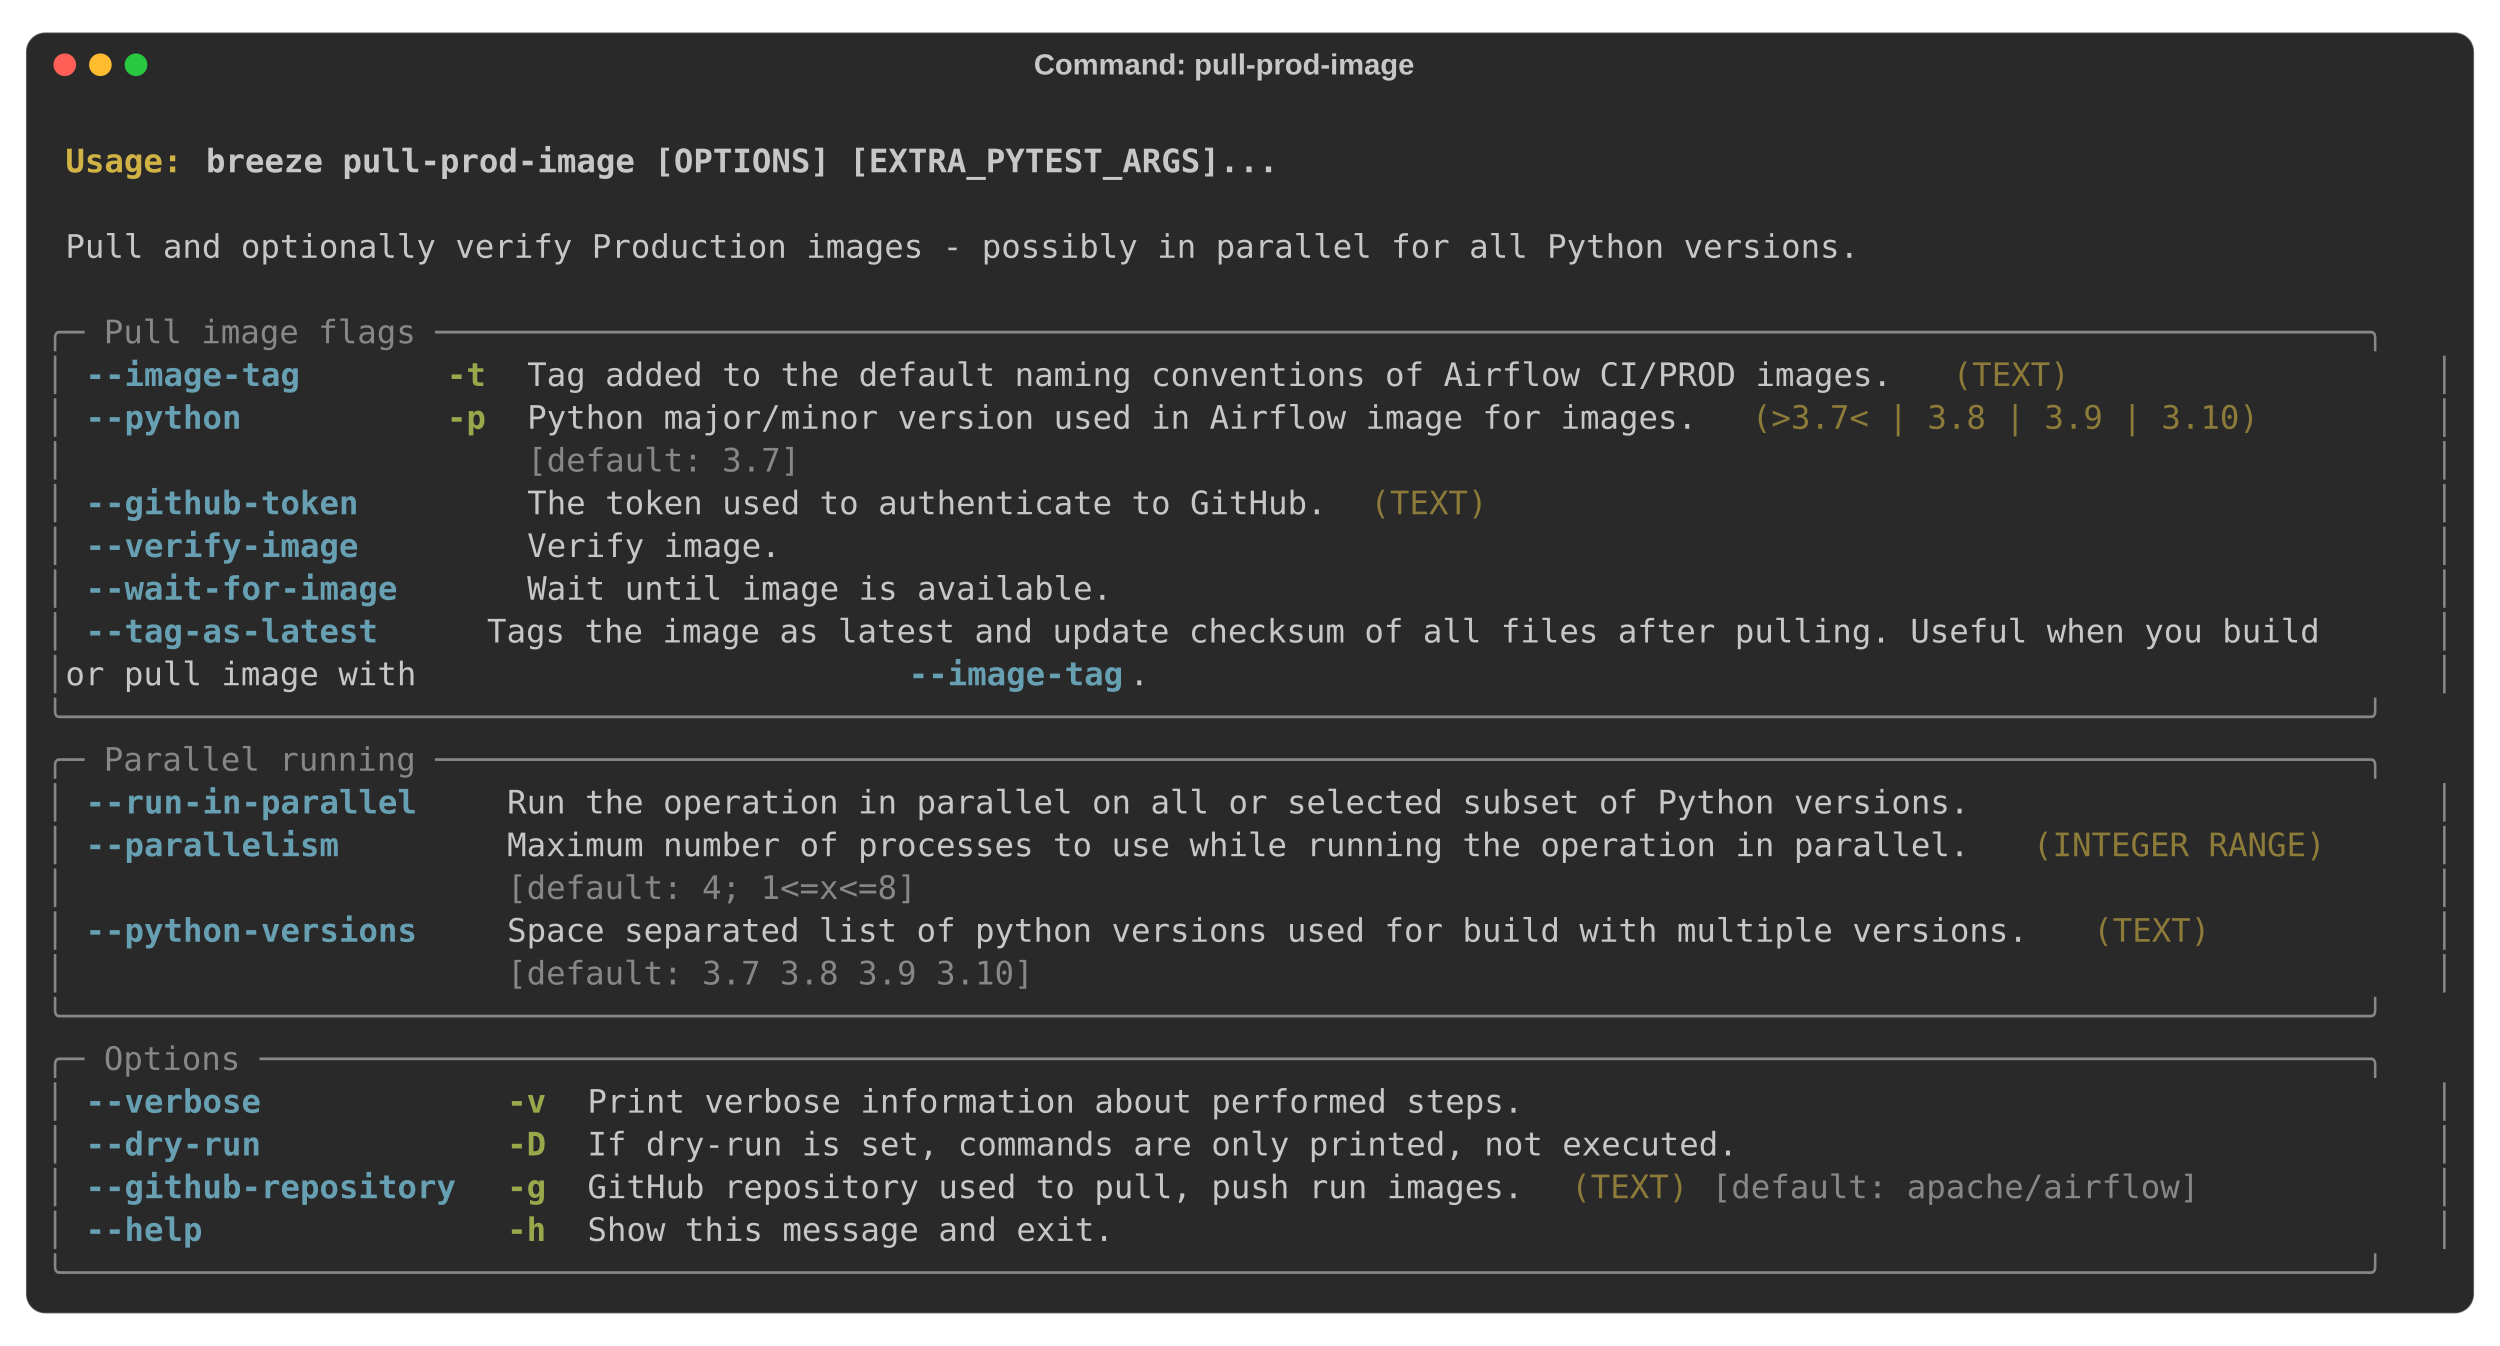
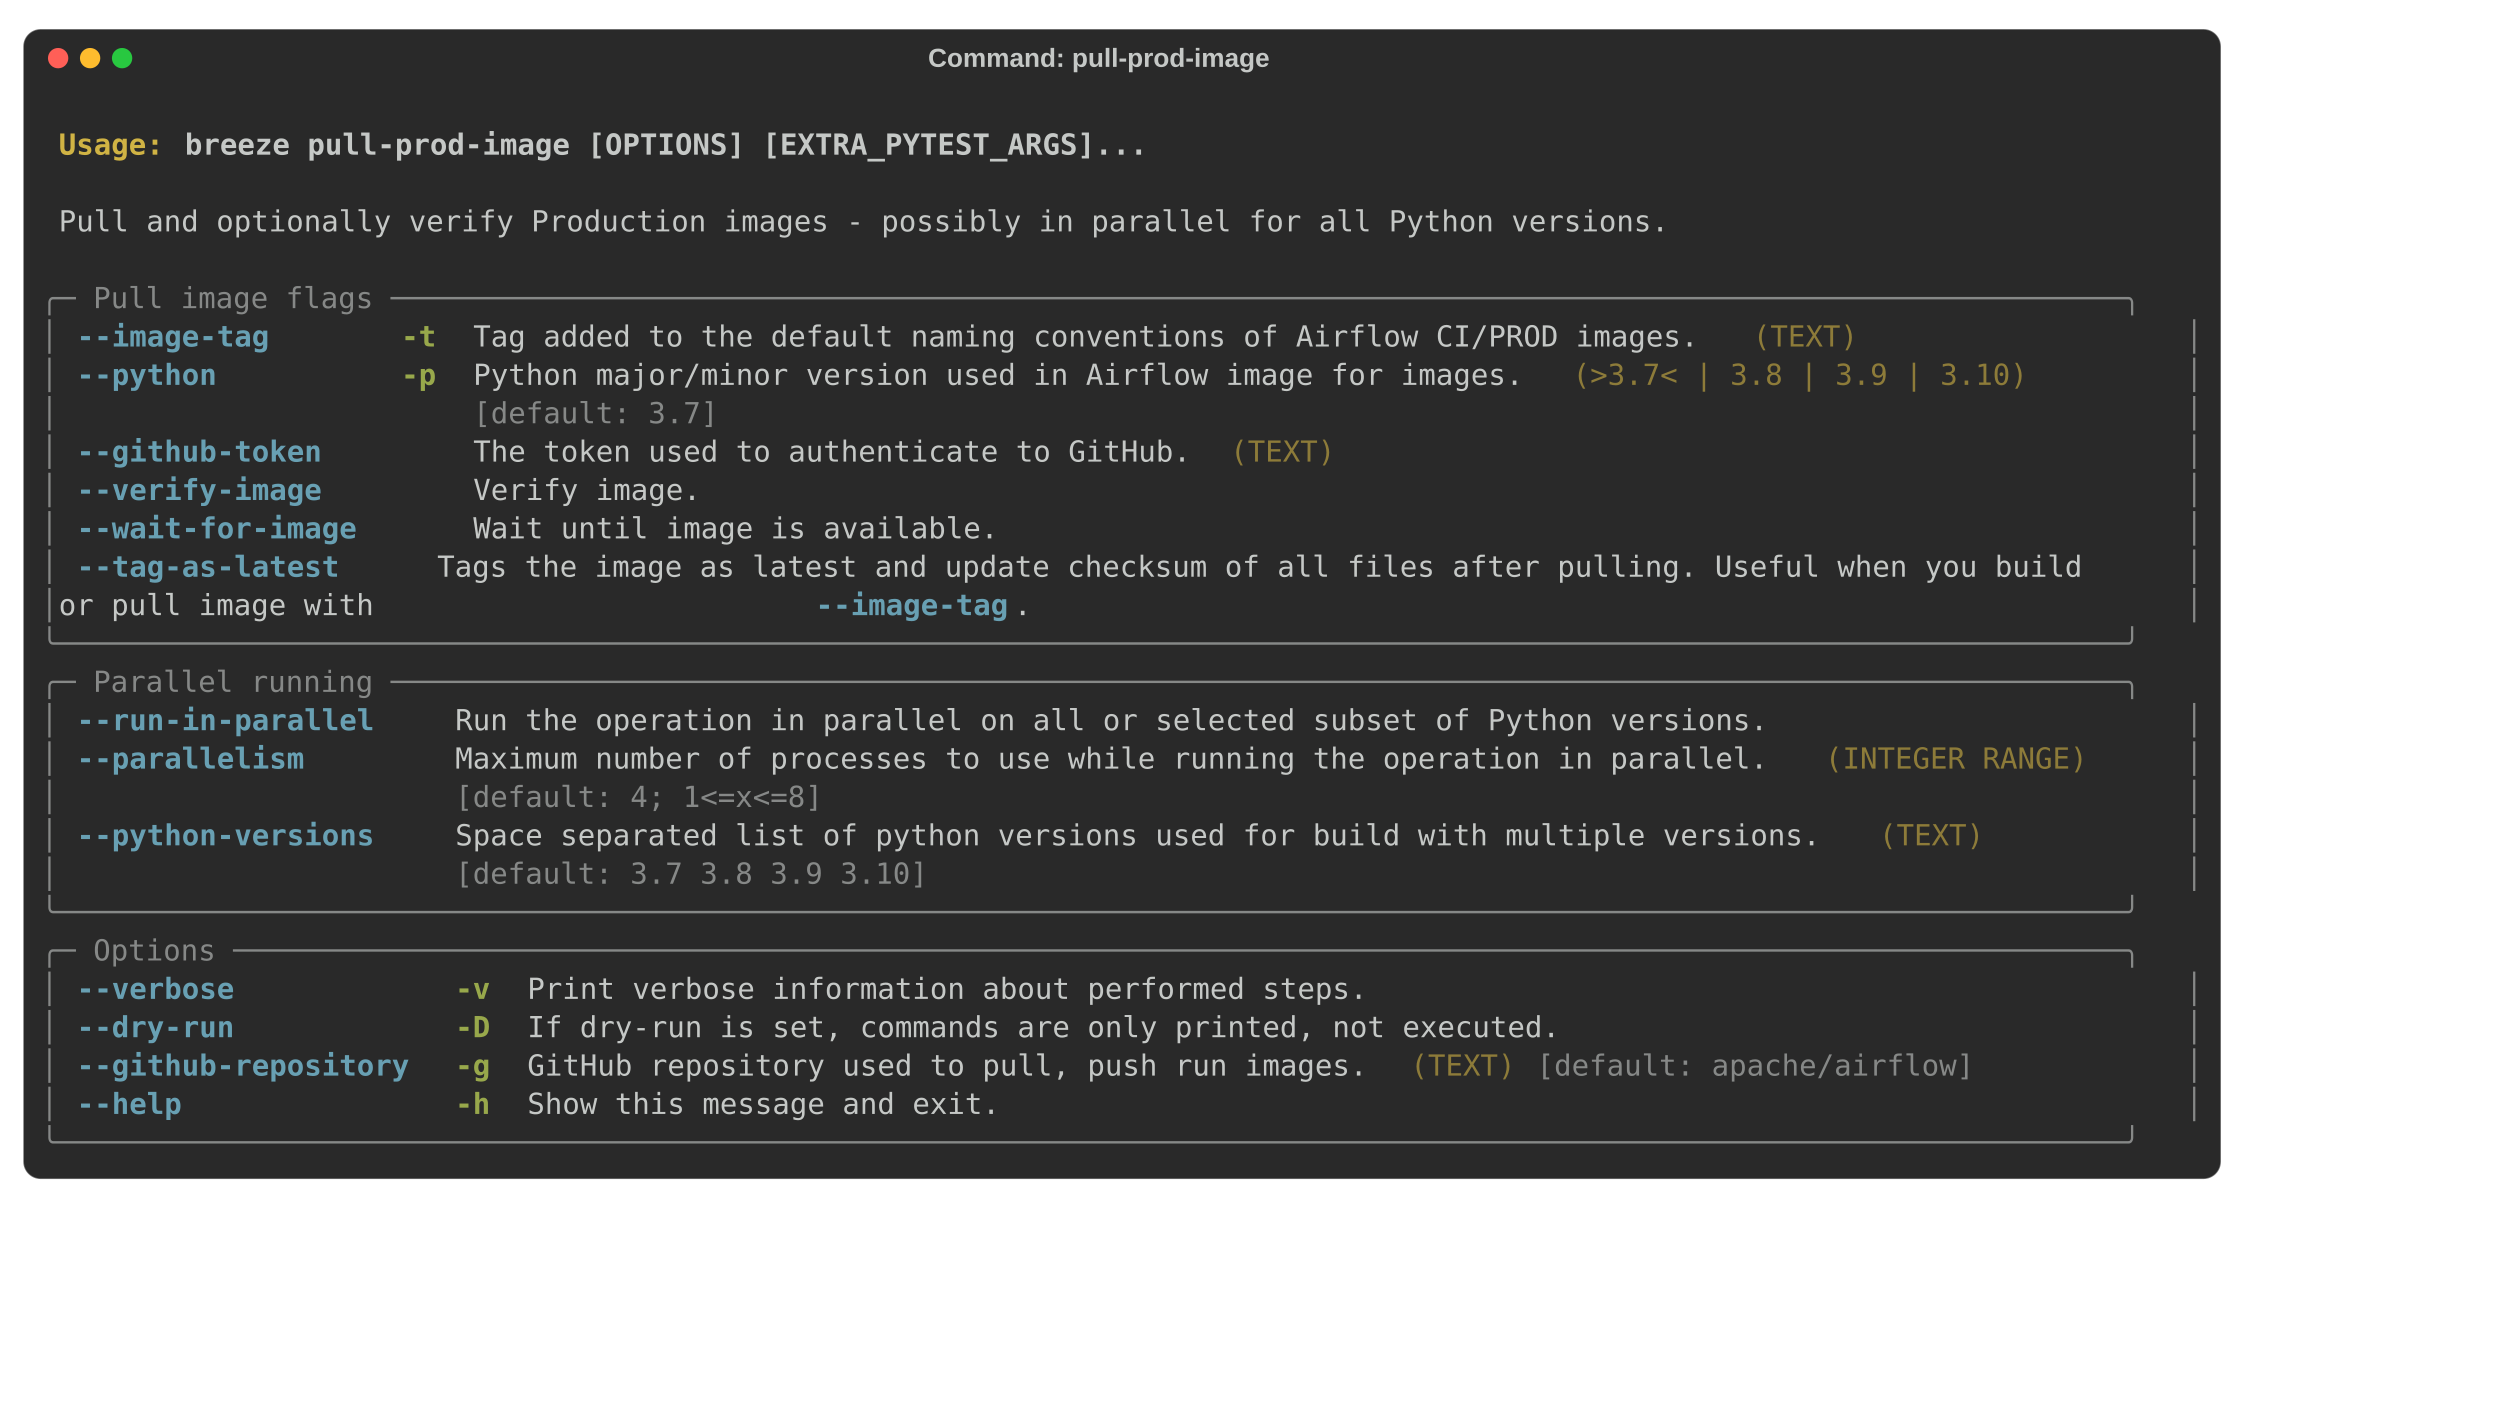
- <svg xmlns="http://www.w3.org/2000/svg" class="rich-terminal" viewBox="0 0 1544 831.2">
+ <svg xmlns="http://www.w3.org/2000/svg" width="1720.0" height="978" viewBox="0 0 1720.0 978">
  <style>

    @font-face {
        font-family: "Fira Code";
        src: local("FiraCode-Regular"),
                url("https://cdnjs.cloudflare.com/ajax/libs/firacode/6.2.0/woff2/FiraCode-Regular.woff2") format("woff2"),
                url("https://cdnjs.cloudflare.com/ajax/libs/firacode/6.2.0/woff/FiraCode-Regular.woff") format("woff");
        font-style: normal;
        font-weight: 400;
    }
    @font-face {
        font-family: "Fira Code";
        src: local("FiraCode-Bold"),
                url("https://cdnjs.cloudflare.com/ajax/libs/firacode/6.2.0/woff2/FiraCode-Bold.woff2") format("woff2"),
                url("https://cdnjs.cloudflare.com/ajax/libs/firacode/6.2.0/woff/FiraCode-Bold.woff") format("woff");
        font-style: bold;
        font-weight: 700;
    }

    .terminal-46787825-matrix {
        font-family: Fira Code, monospace;
        font-size: 20px;
        line-height: 26.4px;
        font-variant-east-asian: full-width;
    }

    .terminal-46787825-title {
        font-size: 18px;

        font-weight: bold;
        font-family: arial;
    }

    .terminal-46787825-r1 { fill: #c5c8c6;font-weight: bold }
.terminal-46787825-r2 { fill: #c5c8c6 }
.terminal-46787825-r3 { fill: #d0b344;font-weight: bold }
.terminal-46787825-r4 { fill: #868887 }
.terminal-46787825-r5 { fill: #68a0b3;font-weight: bold }
.terminal-46787825-r6 { fill: #98a84b;font-weight: bold }
.terminal-46787825-r7 { fill: #8d7b39 }
    </style>
  <rect fill="#292929" stroke="rgba(255,255,255,0.35)" stroke-width="1" x="16" y="20" width="1512" height="791.2" rx="12" />
  <text class="terminal-46787825-title" fill="#c5c8c6" text-anchor="middle" x="756" y="46">Command: pull-prod-image</text>
  <circle cx="40" cy="40" r="7" fill="#ff5f57" />
  <circle cx="62" cy="40" r="7" fill="#febc2e" />
  <circle cx="84" cy="40" r="7" fill="#28c840" />
  <g transform="translate(28, 60)">
    <text alignment-baseline="baseline" class="terminal-46787825-matrix" font-variant="east-asian-width-values">
      <tspan class="terminal-46787825-r1" x="0" y="20" textLength="1488">                                                                                                                        </tspan>
      <tspan class="terminal-46787825-r2" x="1488" y="20" textLength="12.4">
</tspan>
      <tspan class="terminal-46787825-r1" x="0" y="46.4" textLength="12.4"> </tspan>
      <tspan class="terminal-46787825-r3" x="12.4" y="46.4" textLength="86.8">Usage: </tspan>
      <tspan class="terminal-46787825-r1" x="99.2" y="46.4" textLength="1388.8">breeze pull-prod-image [OPTIONS] [EXTRA_PYTEST_ARGS]...                                                         </tspan>
      <tspan class="terminal-46787825-r2" x="1488" y="46.4" textLength="12.4">
</tspan>
      <tspan class="terminal-46787825-r1" x="0" y="72.8" textLength="1488">                                                                                                                        </tspan>
      <tspan class="terminal-46787825-r2" x="1488" y="72.8" textLength="12.4">
</tspan>
      <tspan class="terminal-46787825-r2" x="0" y="99.2" textLength="12.4"> </tspan>
      <tspan class="terminal-46787825-r2" x="12.4" y="99.2" textLength="1463.2">Pull and optionally verify Production images - possibly in parallel for all Python versions.                          </tspan>
      <tspan class="terminal-46787825-r2" x="1475.6" y="99.2" textLength="12.4"> </tspan>
      <tspan class="terminal-46787825-r2" x="1488" y="99.2" textLength="12.4">
</tspan>
      <tspan class="terminal-46787825-r2" x="0" y="125.6" textLength="1488">                                                                                                                        </tspan>
      <tspan class="terminal-46787825-r2" x="1488" y="125.6" textLength="12.4">
</tspan>
      <tspan class="terminal-46787825-r4" x="0" y="152" textLength="1488">╭─ Pull image flags ───────────────────────────────────────────────────────────────────────────────────────────────────╮</tspan>
      <tspan class="terminal-46787825-r2" x="1488" y="152" textLength="12.4">
</tspan>
      <tspan class="terminal-46787825-r4" x="0" y="178.4" textLength="12.4">│</tspan>
      <tspan class="terminal-46787825-r2" x="12.4" y="178.4" textLength="12.4"> </tspan>
      <tspan class="terminal-46787825-r5" x="24.8" y="178.4" textLength="136.4">--image-tag</tspan>
      <tspan class="terminal-46787825-r2" x="161.2" y="178.4" textLength="86.8">       </tspan>
      <tspan class="terminal-46787825-r6" x="248" y="178.4" textLength="24.8">-t</tspan>
      <tspan class="terminal-46787825-r2" x="272.8" y="178.4" textLength="24.8">  </tspan>
      <tspan class="terminal-46787825-r2" x="297.6" y="178.4" textLength="868">Tag added to the default naming conventions of Airflow CI/PROD images.</tspan>
      <tspan class="terminal-46787825-r2" x="1165.6" y="178.4" textLength="12.4"> </tspan>
      <tspan class="terminal-46787825-r7" x="1178" y="178.4" textLength="74.4">(TEXT)</tspan>
      <tspan class="terminal-46787825-r2" x="1252.4" y="178.4" textLength="210.8">                 </tspan>
      <tspan class="terminal-46787825-r2" x="1463.2" y="178.4" textLength="12.4"> </tspan>
      <tspan class="terminal-46787825-r4" x="1475.6" y="178.4" textLength="12.4">│</tspan>
      <tspan class="terminal-46787825-r2" x="1488" y="178.4" textLength="12.4">
</tspan>
      <tspan class="terminal-46787825-r4" x="0" y="204.8" textLength="12.4">│</tspan>
      <tspan class="terminal-46787825-r2" x="12.4" y="204.8" textLength="12.4"> </tspan>
      <tspan class="terminal-46787825-r5" x="24.8" y="204.8" textLength="99.2">--python</tspan>
      <tspan class="terminal-46787825-r2" x="124" y="204.8" textLength="124">          </tspan>
      <tspan class="terminal-46787825-r6" x="248" y="204.8" textLength="24.8">-p</tspan>
      <tspan class="terminal-46787825-r2" x="272.8" y="204.8" textLength="24.8">  </tspan>
      <tspan class="terminal-46787825-r2" x="297.6" y="204.8" textLength="744">Python major/minor version used in Airflow image for images.</tspan>
      <tspan class="terminal-46787825-r2" x="1041.6" y="204.8" textLength="12.4"> </tspan>
      <tspan class="terminal-46787825-r7" x="1054" y="204.8" textLength="322.4">(&gt;3.7&lt; | 3.8 | 3.9 | 3.10)</tspan>
      <tspan class="terminal-46787825-r2" x="1376.4" y="204.8" textLength="86.8">       </tspan>
      <tspan class="terminal-46787825-r2" x="1463.2" y="204.8" textLength="12.4"> </tspan>
      <tspan class="terminal-46787825-r4" x="1475.6" y="204.8" textLength="12.4">│</tspan>
      <tspan class="terminal-46787825-r2" x="1488" y="204.8" textLength="12.4">
</tspan>
      <tspan class="terminal-46787825-r4" x="0" y="231.2" textLength="12.4">│</tspan>
      <tspan class="terminal-46787825-r2" x="12.4" y="231.2" textLength="285.2">                       </tspan>
      <tspan class="terminal-46787825-r4" x="297.6" y="231.2" textLength="744">[default: 3.7]                                              </tspan>
      <tspan class="terminal-46787825-r2" x="1041.6" y="231.2" textLength="12.4"> </tspan>
      <tspan class="terminal-46787825-r2" x="1054" y="231.2" textLength="409.2">                                 </tspan>
      <tspan class="terminal-46787825-r2" x="1463.2" y="231.2" textLength="12.4"> </tspan>
      <tspan class="terminal-46787825-r4" x="1475.6" y="231.2" textLength="12.4">│</tspan>
      <tspan class="terminal-46787825-r2" x="1488" y="231.2" textLength="12.4">
</tspan>
      <tspan class="terminal-46787825-r4" x="0" y="257.6" textLength="12.4">│</tspan>
      <tspan class="terminal-46787825-r2" x="12.4" y="257.6" textLength="12.4"> </tspan>
      <tspan class="terminal-46787825-r5" x="24.8" y="257.6" textLength="173.6">--github-token</tspan>
      <tspan class="terminal-46787825-r2" x="198.4" y="257.6" textLength="49.6">    </tspan>
      <tspan class="terminal-46787825-r2" x="248" y="257.6" textLength="24.8">  </tspan>
      <tspan class="terminal-46787825-r2" x="272.8" y="257.6" textLength="24.8">  </tspan>
      <tspan class="terminal-46787825-r2" x="297.6" y="257.6" textLength="508.4">The token used to authenticate to GitHub.</tspan>
      <tspan class="terminal-46787825-r2" x="806" y="257.6" textLength="12.4"> </tspan>
      <tspan class="terminal-46787825-r7" x="818.4" y="257.6" textLength="74.4">(TEXT)</tspan>
      <tspan class="terminal-46787825-r2" x="892.8" y="257.6" textLength="570.4">                                              </tspan>
      <tspan class="terminal-46787825-r2" x="1463.2" y="257.6" textLength="12.4"> </tspan>
      <tspan class="terminal-46787825-r4" x="1475.6" y="257.6" textLength="12.4">│</tspan>
      <tspan class="terminal-46787825-r2" x="1488" y="257.6" textLength="12.4">
</tspan>
      <tspan class="terminal-46787825-r4" x="0" y="284" textLength="12.4">│</tspan>
      <tspan class="terminal-46787825-r2" x="12.4" y="284" textLength="12.4"> </tspan>
      <tspan class="terminal-46787825-r5" x="24.8" y="284" textLength="173.6">--verify-image</tspan>
      <tspan class="terminal-46787825-r2" x="198.4" y="284" textLength="49.6">    </tspan>
      <tspan class="terminal-46787825-r2" x="248" y="284" textLength="24.8">  </tspan>
      <tspan class="terminal-46787825-r2" x="272.8" y="284" textLength="24.8">  </tspan>
      <tspan class="terminal-46787825-r2" x="297.6" y="284" textLength="1165.6">Verify image.                                                                                 </tspan>
      <tspan class="terminal-46787825-r2" x="1463.2" y="284" textLength="12.4"> </tspan>
      <tspan class="terminal-46787825-r4" x="1475.6" y="284" textLength="12.4">│</tspan>
      <tspan class="terminal-46787825-r2" x="1488" y="284" textLength="12.4">
</tspan>
      <tspan class="terminal-46787825-r4" x="0" y="310.4" textLength="12.4">│</tspan>
      <tspan class="terminal-46787825-r2" x="12.4" y="310.4" textLength="12.4"> </tspan>
      <tspan class="terminal-46787825-r5" x="24.8" y="310.4" textLength="198.4">--wait-for-image</tspan>
      <tspan class="terminal-46787825-r2" x="223.2" y="310.4" textLength="24.8">  </tspan>
      <tspan class="terminal-46787825-r2" x="248" y="310.4" textLength="24.8">  </tspan>
      <tspan class="terminal-46787825-r2" x="272.8" y="310.4" textLength="24.8">  </tspan>
      <tspan class="terminal-46787825-r2" x="297.6" y="310.4" textLength="1165.6">Wait until image is available.                                                                </tspan>
      <tspan class="terminal-46787825-r2" x="1463.2" y="310.4" textLength="12.4"> </tspan>
      <tspan class="terminal-46787825-r4" x="1475.6" y="310.4" textLength="12.4">│</tspan>
      <tspan class="terminal-46787825-r2" x="1488" y="310.4" textLength="12.4">
</tspan>
      <tspan class="terminal-46787825-r4" x="0" y="336.8" textLength="12.4">│</tspan>
      <tspan class="terminal-46787825-r2" x="12.4" y="336.8" textLength="12.4"> </tspan>
      <tspan class="terminal-46787825-r5" x="24.8" y="336.8" textLength="186">--tag-as-latest</tspan>
      <tspan class="terminal-46787825-r2" x="210.8" y="336.8" textLength="37.2">   </tspan>
      <tspan class="terminal-46787825-r2" x="248" y="336.8" textLength="24.8">  </tspan>
      <tspan class="terminal-46787825-r2" x="272.8" y="336.8" textLength="1202.8">  Tags the image as latest and update checksum of all files after pulling. Useful when you build </tspan>
      <tspan class="terminal-46787825-r4" x="1475.6" y="336.8" textLength="12.4">│</tspan>
      <tspan class="terminal-46787825-r2" x="1488" y="336.8" textLength="12.4">
</tspan>
      <tspan class="terminal-46787825-r4" x="0" y="363.2" textLength="12.4">│</tspan>
      <tspan class="terminal-46787825-r2" x="12.4" y="363.2" textLength="520.8">                       or pull image with </tspan>
      <tspan class="terminal-46787825-r5" x="533.2" y="363.2" textLength="136.4">--image-tag</tspan>
      <tspan class="terminal-46787825-r2" x="669.6" y="363.2" textLength="806">.                                                                </tspan>
      <tspan class="terminal-46787825-r4" x="1475.6" y="363.2" textLength="12.4">│</tspan>
      <tspan class="terminal-46787825-r2" x="1488" y="363.2" textLength="12.4">
</tspan>
      <tspan class="terminal-46787825-r4" x="0" y="389.6" textLength="1488">╰──────────────────────────────────────────────────────────────────────────────────────────────────────────────────────╯</tspan>
      <tspan class="terminal-46787825-r2" x="1488" y="389.6" textLength="12.4">
</tspan>
      <tspan class="terminal-46787825-r4" x="0" y="416" textLength="1488">╭─ Parallel running ───────────────────────────────────────────────────────────────────────────────────────────────────╮</tspan>
      <tspan class="terminal-46787825-r2" x="1488" y="416" textLength="12.4">
</tspan>
      <tspan class="terminal-46787825-r4" x="0" y="442.4" textLength="12.4">│</tspan>
      <tspan class="terminal-46787825-r2" x="12.4" y="442.4" textLength="12.4"> </tspan>
      <tspan class="terminal-46787825-r5" x="24.8" y="442.4" textLength="210.8">--run-in-parallel</tspan>
      <tspan class="terminal-46787825-r2" x="235.6" y="442.4" textLength="49.6">    </tspan>
      <tspan class="terminal-46787825-r2" x="285.2" y="442.4" textLength="1178">Run the operation in parallel on all or selected subset of Python versions.                    </tspan>
      <tspan class="terminal-46787825-r2" x="1463.2" y="442.4" textLength="12.4"> </tspan>
      <tspan class="terminal-46787825-r4" x="1475.6" y="442.4" textLength="12.4">│</tspan>
      <tspan class="terminal-46787825-r2" x="1488" y="442.4" textLength="12.4">
</tspan>
      <tspan class="terminal-46787825-r4" x="0" y="468.8" textLength="12.4">│</tspan>
      <tspan class="terminal-46787825-r2" x="12.4" y="468.8" textLength="12.4"> </tspan>
      <tspan class="terminal-46787825-r5" x="24.8" y="468.8" textLength="161.2">--parallelism</tspan>
      <tspan class="terminal-46787825-r2" x="186" y="468.8" textLength="99.2">        </tspan>
      <tspan class="terminal-46787825-r2" x="285.2" y="468.8" textLength="930">Maximum number of processes to use while running the operation in parallel.</tspan>
      <tspan class="terminal-46787825-r2" x="1215.2" y="468.8" textLength="12.4"> </tspan>
      <tspan class="terminal-46787825-r7" x="1227.6" y="468.8" textLength="186">(INTEGER RANGE)</tspan>
      <tspan class="terminal-46787825-r2" x="1413.6" y="468.8" textLength="49.6">    </tspan>
      <tspan class="terminal-46787825-r2" x="1463.2" y="468.8" textLength="12.4"> </tspan>
      <tspan class="terminal-46787825-r4" x="1475.6" y="468.8" textLength="12.4">│</tspan>
      <tspan class="terminal-46787825-r2" x="1488" y="468.8" textLength="12.4">
</tspan>
      <tspan class="terminal-46787825-r4" x="0" y="495.2" textLength="12.4">│</tspan>
      <tspan class="terminal-46787825-r2" x="12.4" y="495.2" textLength="272.8">                      </tspan>
      <tspan class="terminal-46787825-r4" x="285.2" y="495.2" textLength="930">[default: 4; 1&lt;=x&lt;=8]                                                      </tspan>
      <tspan class="terminal-46787825-r2" x="1215.2" y="495.2" textLength="12.4"> </tspan>
      <tspan class="terminal-46787825-r2" x="1227.6" y="495.2" textLength="235.6">                   </tspan>
      <tspan class="terminal-46787825-r2" x="1463.2" y="495.2" textLength="12.4"> </tspan>
      <tspan class="terminal-46787825-r4" x="1475.6" y="495.2" textLength="12.4">│</tspan>
      <tspan class="terminal-46787825-r2" x="1488" y="495.2" textLength="12.4">
</tspan>
      <tspan class="terminal-46787825-r4" x="0" y="521.6" textLength="12.4">│</tspan>
      <tspan class="terminal-46787825-r2" x="12.4" y="521.6" textLength="12.4"> </tspan>
      <tspan class="terminal-46787825-r5" x="24.8" y="521.6" textLength="210.8">--python-versions</tspan>
      <tspan class="terminal-46787825-r2" x="235.6" y="521.6" textLength="49.6">    </tspan>
      <tspan class="terminal-46787825-r2" x="285.2" y="521.6" textLength="967.2">Space separated list of python versions used for build with multiple versions.</tspan>
      <tspan class="terminal-46787825-r2" x="1252.4" y="521.6" textLength="12.4"> </tspan>
      <tspan class="terminal-46787825-r7" x="1264.8" y="521.6" textLength="74.4">(TEXT)</tspan>
      <tspan class="terminal-46787825-r2" x="1339.2" y="521.6" textLength="124">          </tspan>
      <tspan class="terminal-46787825-r2" x="1463.2" y="521.6" textLength="12.4"> </tspan>
      <tspan class="terminal-46787825-r4" x="1475.6" y="521.6" textLength="12.4">│</tspan>
      <tspan class="terminal-46787825-r2" x="1488" y="521.6" textLength="12.4">
</tspan>
      <tspan class="terminal-46787825-r4" x="0" y="548" textLength="12.4">│</tspan>
      <tspan class="terminal-46787825-r2" x="12.4" y="548" textLength="272.8">                      </tspan>
      <tspan class="terminal-46787825-r4" x="285.2" y="548" textLength="967.2">[default: 3.7 3.8 3.9 3.10]                                                   </tspan>
      <tspan class="terminal-46787825-r2" x="1252.4" y="548" textLength="12.4"> </tspan>
      <tspan class="terminal-46787825-r2" x="1264.8" y="548" textLength="198.4">                </tspan>
      <tspan class="terminal-46787825-r2" x="1463.2" y="548" textLength="12.4"> </tspan>
      <tspan class="terminal-46787825-r4" x="1475.6" y="548" textLength="12.4">│</tspan>
      <tspan class="terminal-46787825-r2" x="1488" y="548" textLength="12.4">
</tspan>
      <tspan class="terminal-46787825-r4" x="0" y="574.4" textLength="1488">╰──────────────────────────────────────────────────────────────────────────────────────────────────────────────────────╯</tspan>
      <tspan class="terminal-46787825-r2" x="1488" y="574.4" textLength="12.4">
</tspan>
      <tspan class="terminal-46787825-r4" x="0" y="600.8" textLength="1488">╭─ Options ────────────────────────────────────────────────────────────────────────────────────────────────────────────╮</tspan>
      <tspan class="terminal-46787825-r2" x="1488" y="600.8" textLength="12.4">
</tspan>
      <tspan class="terminal-46787825-r4" x="0" y="627.2" textLength="12.4">│</tspan>
      <tspan class="terminal-46787825-r2" x="12.4" y="627.2" textLength="12.4"> </tspan>
      <tspan class="terminal-46787825-r5" x="24.8" y="627.2" textLength="111.6">--verbose</tspan>
      <tspan class="terminal-46787825-r2" x="136.4" y="627.2" textLength="148.8">            </tspan>
      <tspan class="terminal-46787825-r6" x="285.2" y="627.2" textLength="24.8">-v</tspan>
      <tspan class="terminal-46787825-r2" x="310" y="627.2" textLength="24.8">  </tspan>
      <tspan class="terminal-46787825-r2" x="334.8" y="627.2" textLength="1128.4">Print verbose information about performed steps.                                           </tspan>
      <tspan class="terminal-46787825-r2" x="1463.2" y="627.2" textLength="12.4"> </tspan>
      <tspan class="terminal-46787825-r4" x="1475.6" y="627.2" textLength="12.4">│</tspan>
      <tspan class="terminal-46787825-r2" x="1488" y="627.2" textLength="12.4">
</tspan>
      <tspan class="terminal-46787825-r4" x="0" y="653.6" textLength="12.4">│</tspan>
      <tspan class="terminal-46787825-r2" x="12.4" y="653.6" textLength="12.4"> </tspan>
      <tspan class="terminal-46787825-r5" x="24.8" y="653.6" textLength="111.6">--dry-run</tspan>
      <tspan class="terminal-46787825-r2" x="136.4" y="653.6" textLength="148.8">            </tspan>
      <tspan class="terminal-46787825-r6" x="285.2" y="653.6" textLength="24.8">-D</tspan>
      <tspan class="terminal-46787825-r2" x="310" y="653.6" textLength="24.8">  </tspan>
      <tspan class="terminal-46787825-r2" x="334.8" y="653.6" textLength="1128.4">If dry-run is set, commands are only printed, not executed.                                </tspan>
      <tspan class="terminal-46787825-r2" x="1463.2" y="653.6" textLength="12.4"> </tspan>
      <tspan class="terminal-46787825-r4" x="1475.6" y="653.6" textLength="12.4">│</tspan>
      <tspan class="terminal-46787825-r2" x="1488" y="653.6" textLength="12.4">
</tspan>
      <tspan class="terminal-46787825-r4" x="0" y="680" textLength="12.4">│</tspan>
      <tspan class="terminal-46787825-r2" x="12.4" y="680" textLength="12.4"> </tspan>
      <tspan class="terminal-46787825-r5" x="24.8" y="680" textLength="235.6">--github-repository</tspan>
      <tspan class="terminal-46787825-r2" x="260.4" y="680" textLength="24.8">  </tspan>
      <tspan class="terminal-46787825-r6" x="285.2" y="680" textLength="24.8">-g</tspan>
      <tspan class="terminal-46787825-r2" x="310" y="680" textLength="24.8">  </tspan>
      <tspan class="terminal-46787825-r2" x="334.8" y="680" textLength="595.2">GitHub repository used to pull, push run images.</tspan>
      <tspan class="terminal-46787825-r2" x="930" y="680" textLength="12.4"> </tspan>
      <tspan class="terminal-46787825-r7" x="942.4" y="680" textLength="74.4">(TEXT)</tspan>
      <tspan class="terminal-46787825-r2" x="1016.8" y="680" textLength="12.4"> </tspan>
      <tspan class="terminal-46787825-r4" x="1029.2" y="680" textLength="310">[default: apache/airflow]</tspan>
      <tspan class="terminal-46787825-r2" x="1339.2" y="680" textLength="124">          </tspan>
      <tspan class="terminal-46787825-r2" x="1463.2" y="680" textLength="12.4"> </tspan>
      <tspan class="terminal-46787825-r4" x="1475.6" y="680" textLength="12.4">│</tspan>
      <tspan class="terminal-46787825-r2" x="1488" y="680" textLength="12.4">
</tspan>
      <tspan class="terminal-46787825-r4" x="0" y="706.4" textLength="12.4">│</tspan>
      <tspan class="terminal-46787825-r2" x="12.4" y="706.4" textLength="12.4"> </tspan>
      <tspan class="terminal-46787825-r5" x="24.8" y="706.4" textLength="74.4">--help</tspan>
      <tspan class="terminal-46787825-r2" x="99.2" y="706.4" textLength="186">               </tspan>
      <tspan class="terminal-46787825-r6" x="285.2" y="706.4" textLength="24.8">-h</tspan>
      <tspan class="terminal-46787825-r2" x="310" y="706.4" textLength="24.8">  </tspan>
      <tspan class="terminal-46787825-r2" x="334.8" y="706.4" textLength="1128.4">Show this message and exit.                                                                </tspan>
      <tspan class="terminal-46787825-r2" x="1463.2" y="706.4" textLength="12.4"> </tspan>
      <tspan class="terminal-46787825-r4" x="1475.6" y="706.4" textLength="12.4">│</tspan>
      <tspan class="terminal-46787825-r2" x="1488" y="706.4" textLength="12.4">
</tspan>
      <tspan class="terminal-46787825-r4" x="0" y="732.8" textLength="1488">╰──────────────────────────────────────────────────────────────────────────────────────────────────────────────────────╯</tspan>
      <tspan class="terminal-46787825-r2" x="1488" y="732.8" textLength="12.4">
</tspan>
    </text>
  </g>
</svg>
